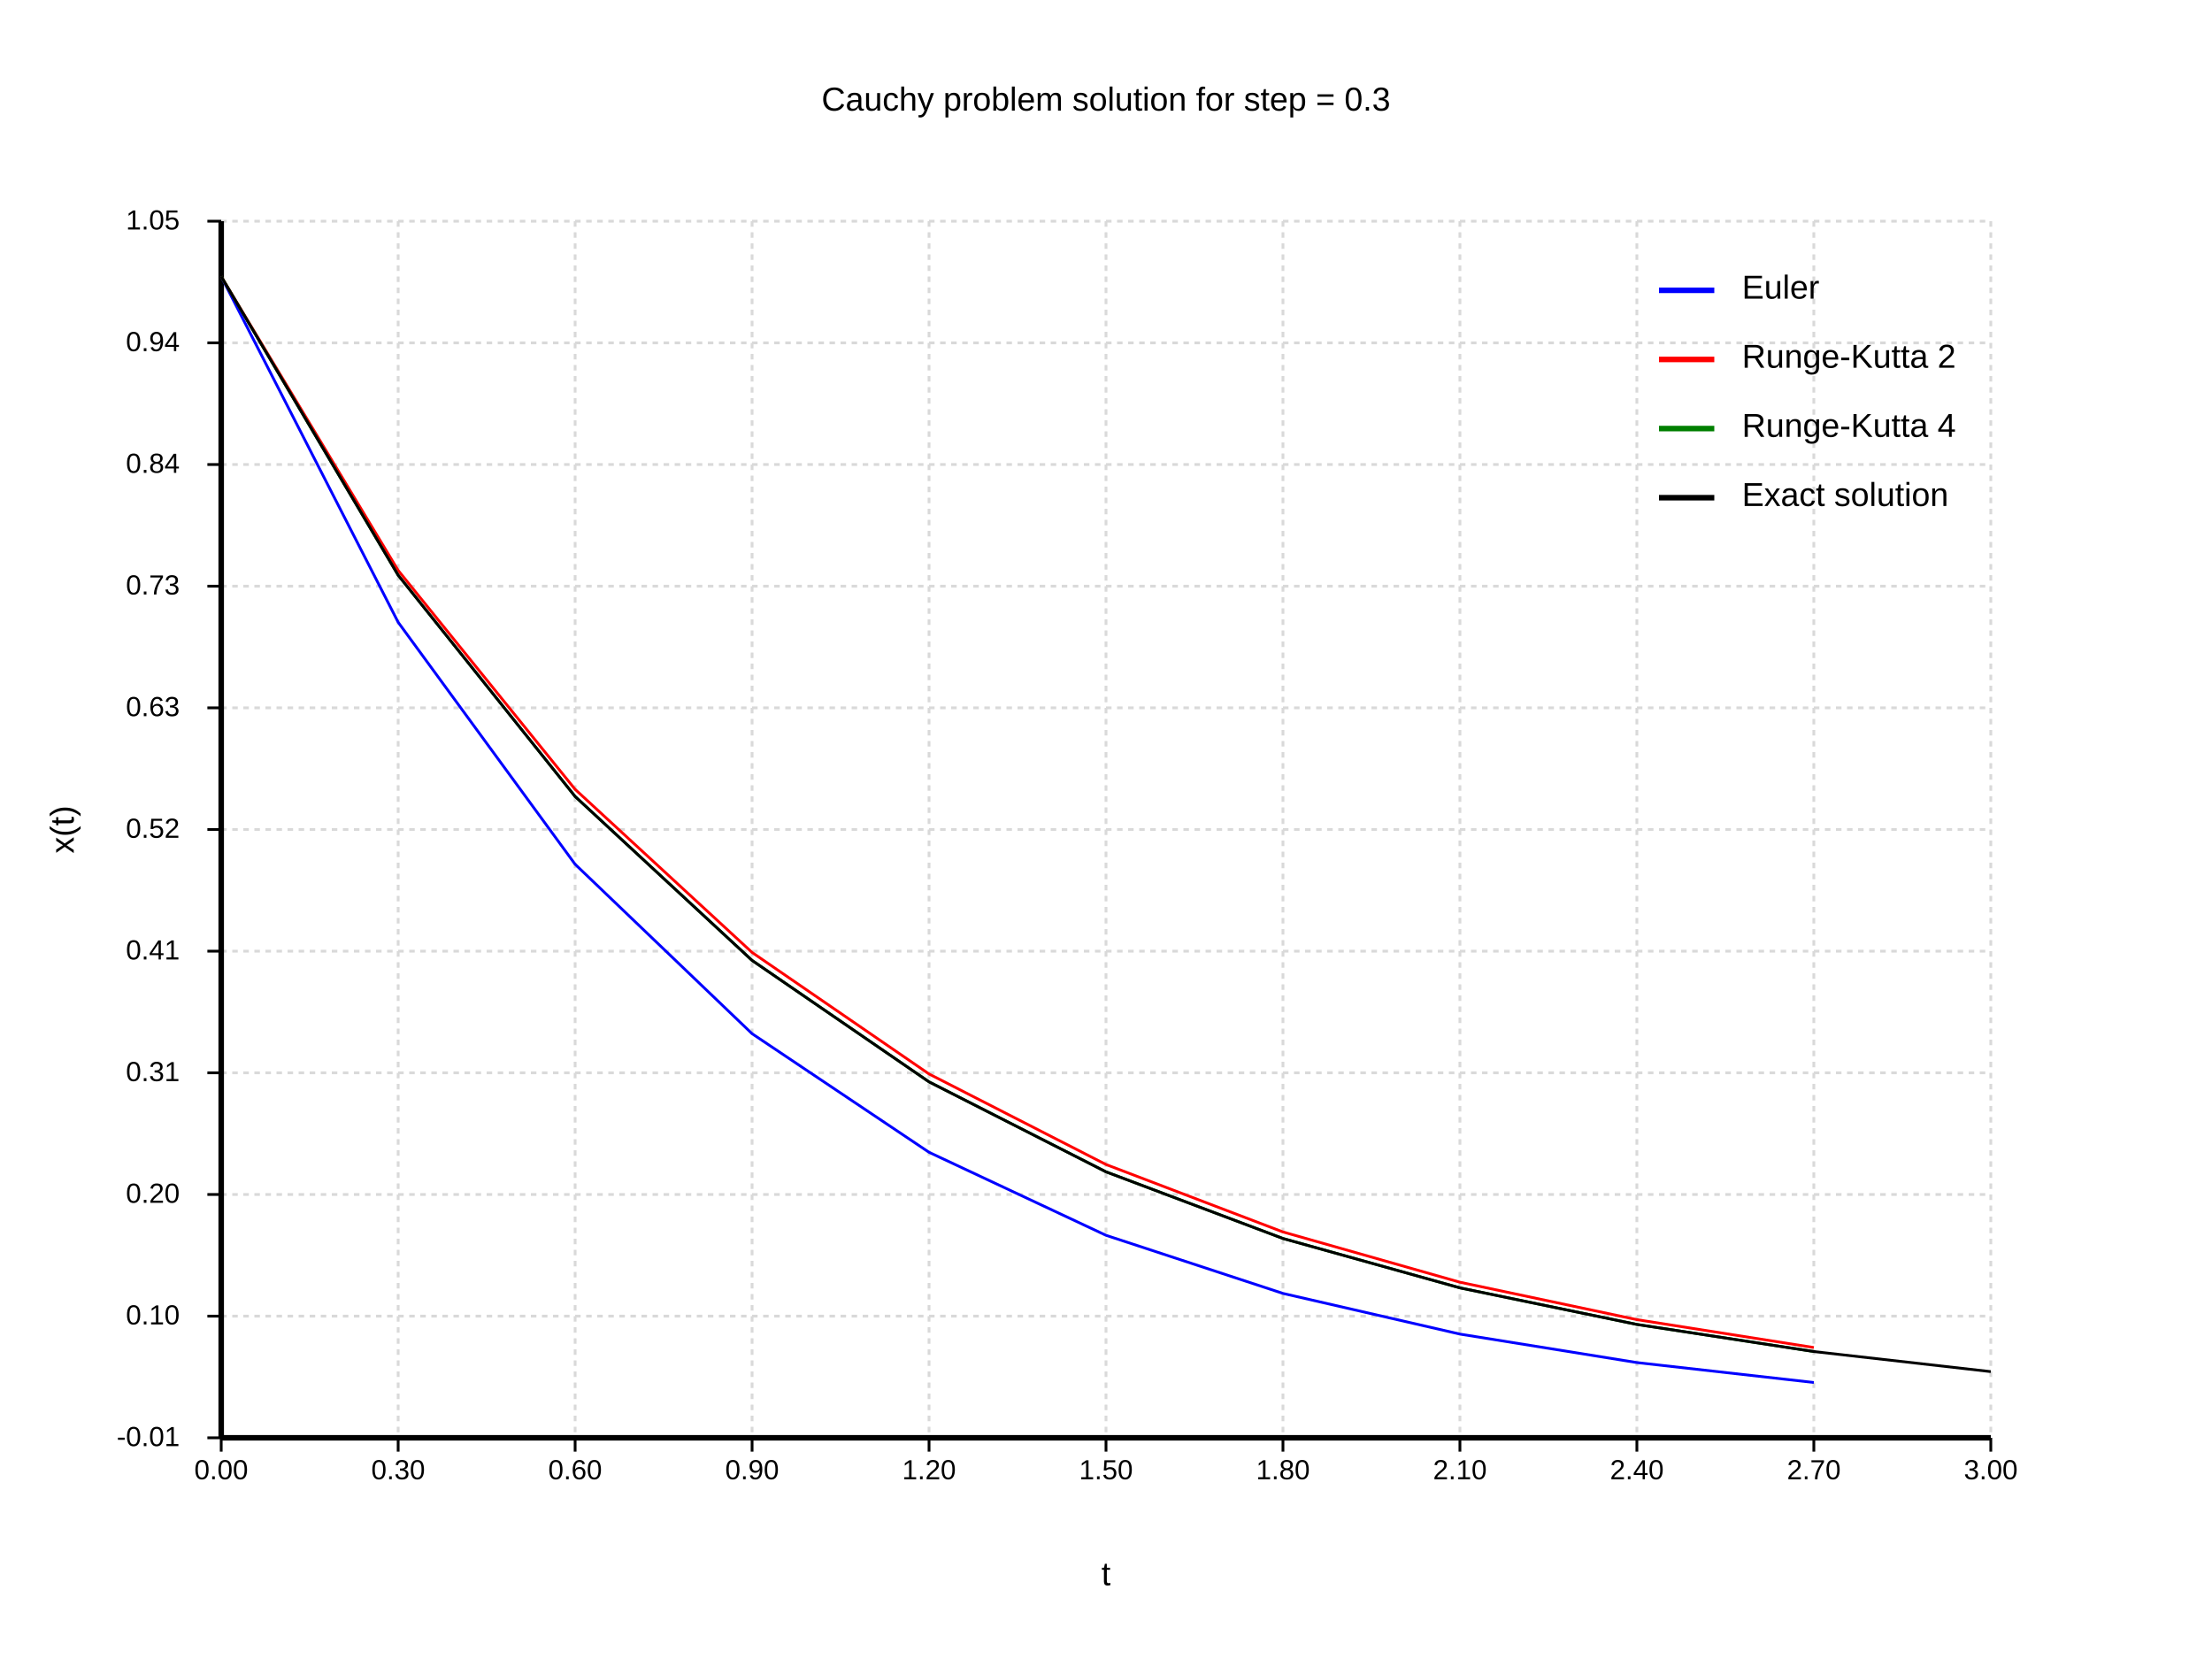
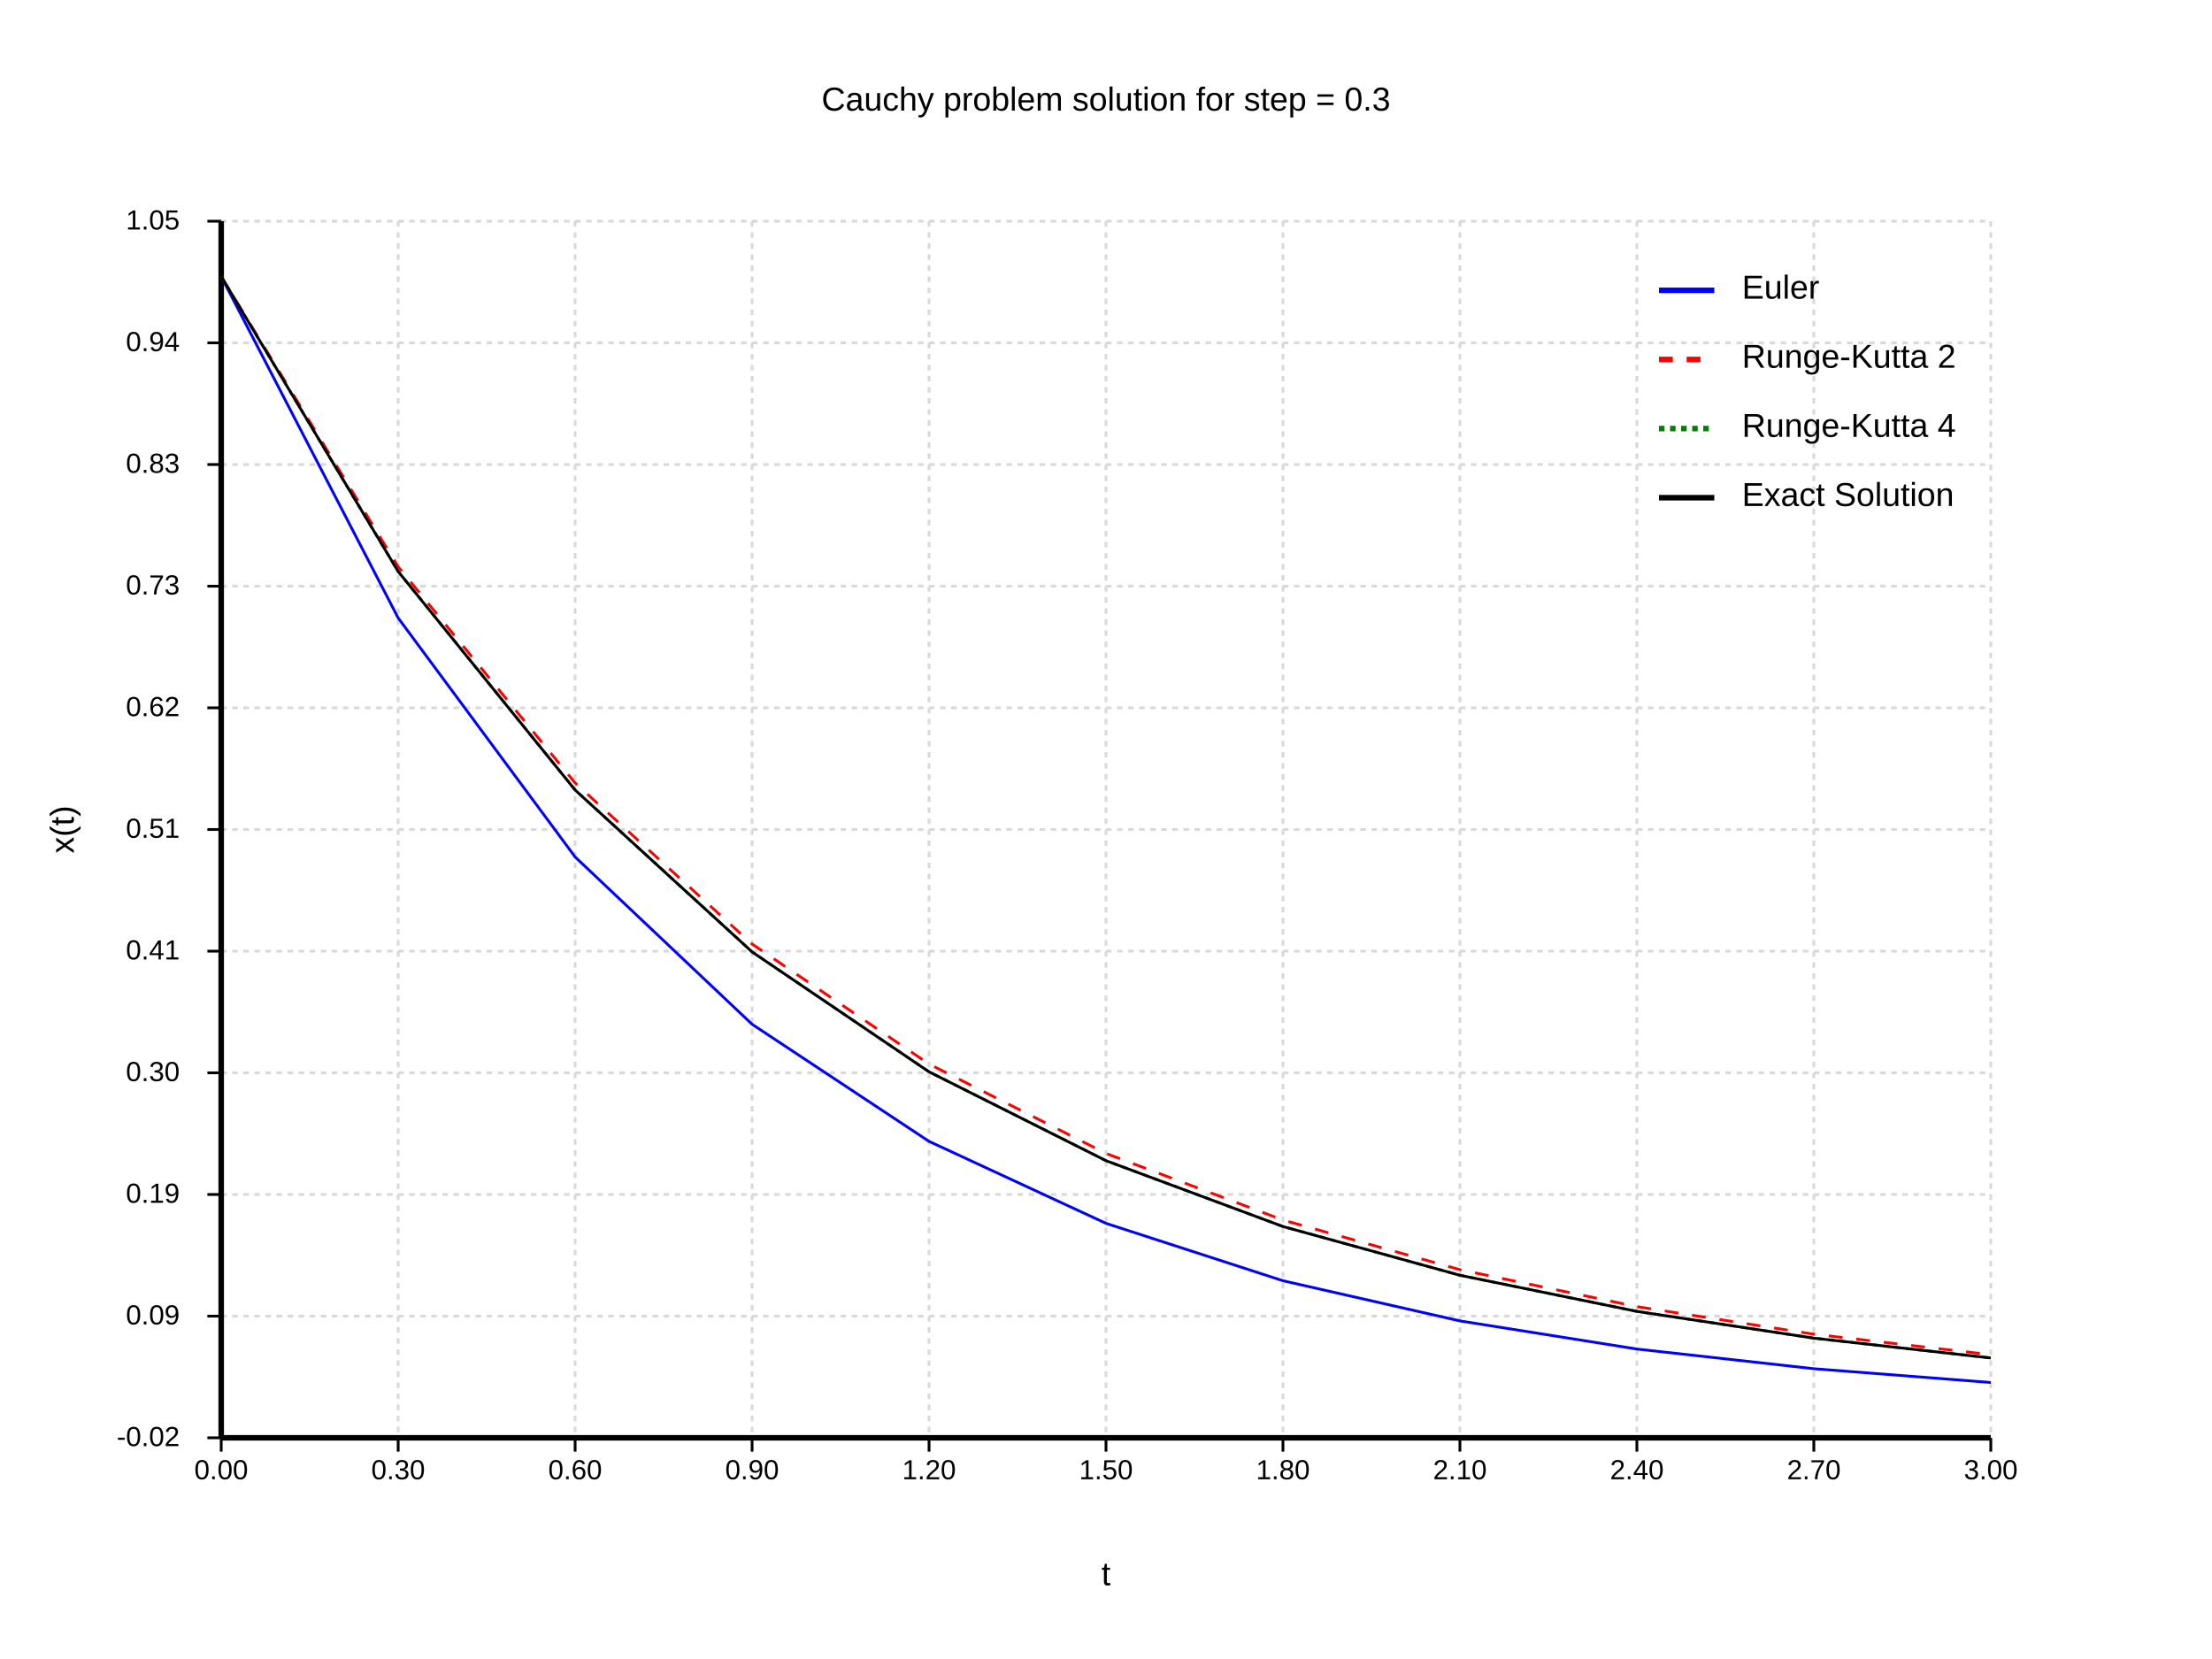
<svg xmlns="http://www.w3.org/2000/svg" width="800" height="600">
  <rect width="100%" height="100%" fill="#FFFFFF" />
  <g stroke="#7F7F7F" stroke-width="1" stroke-dasharray="2,2" opacity="0.3">
    <line x1="80" y1="80" x2="80" y2="520" />
    <line x1="144" y1="80" x2="144" y2="520" />
    <line x1="208" y1="80" x2="208" y2="520" />
    <line x1="272" y1="80" x2="272" y2="520" />
    <line x1="336" y1="80" x2="336" y2="520" />
    <line x1="400" y1="80" x2="400" y2="520" />
    <line x1="464" y1="80" x2="464" y2="520" />
    <line x1="528" y1="80" x2="528" y2="520" />
    <line x1="592" y1="80" x2="592" y2="520" />
    <line x1="656" y1="80" x2="656" y2="520" />
    <line x1="720" y1="80" x2="720" y2="520" />
    <line x1="80" y1="80" x2="720" y2="80" />
    <line x1="80" y1="124" x2="720" y2="124" />
    <line x1="80" y1="168" x2="720" y2="168" />
    <line x1="80" y1="212" x2="720" y2="212" />
    <line x1="80" y1="256" x2="720" y2="256" />
    <line x1="80" y1="300" x2="720" y2="300" />
    <line x1="80" y1="344" x2="720" y2="344" />
    <line x1="80" y1="388" x2="720" y2="388" />
    <line x1="80" y1="432" x2="720" y2="432" />
    <line x1="80" y1="476" x2="720" y2="476" />
    <line x1="80" y1="520" x2="720" y2="520" />
  </g>
  <g stroke="#000000" stroke-width="2">
    <line x1="80" y1="520" x2="720" y2="520" />
    <line x1="80" y1="80" x2="80" y2="520" />
  </g>
  <line x1="80" y1="520" x2="80" y2="525" stroke="#000000" stroke-width="1" />
  <text x="80" y="535" text-anchor="middle" font-family="Arial" font-size="10" fill="#000000">0.00</text>
  <line x1="144" y1="520" x2="144" y2="525" stroke="#000000" stroke-width="1" />
  <text x="144" y="535" text-anchor="middle" font-family="Arial" font-size="10" fill="#000000">0.30</text>
  <line x1="208" y1="520" x2="208" y2="525" stroke="#000000" stroke-width="1" />
  <text x="208" y="535" text-anchor="middle" font-family="Arial" font-size="10" fill="#000000">0.60</text>
  <line x1="272" y1="520" x2="272" y2="525" stroke="#000000" stroke-width="1" />
  <text x="272" y="535" text-anchor="middle" font-family="Arial" font-size="10" fill="#000000">0.90</text>
  <line x1="336" y1="520" x2="336" y2="525" stroke="#000000" stroke-width="1" />
  <text x="336" y="535" text-anchor="middle" font-family="Arial" font-size="10" fill="#000000">1.20</text>
  <line x1="400" y1="520" x2="400" y2="525" stroke="#000000" stroke-width="1" />
  <text x="400" y="535" text-anchor="middle" font-family="Arial" font-size="10" fill="#000000">1.50</text>
  <line x1="464" y1="520" x2="464" y2="525" stroke="#000000" stroke-width="1" />
  <text x="464" y="535" text-anchor="middle" font-family="Arial" font-size="10" fill="#000000">1.80</text>
  <line x1="528" y1="520" x2="528" y2="525" stroke="#000000" stroke-width="1" />
  <text x="528" y="535" text-anchor="middle" font-family="Arial" font-size="10" fill="#000000">2.10</text>
  <line x1="592" y1="520" x2="592" y2="525" stroke="#000000" stroke-width="1" />
  <text x="592" y="535" text-anchor="middle" font-family="Arial" font-size="10" fill="#000000">2.40</text>
  <line x1="656" y1="520" x2="656" y2="525" stroke="#000000" stroke-width="1" />
  <text x="656" y="535" text-anchor="middle" font-family="Arial" font-size="10" fill="#000000">2.70</text>
  <line x1="720" y1="520" x2="720" y2="525" stroke="#000000" stroke-width="1" />
  <text x="720" y="535" text-anchor="middle" font-family="Arial" font-size="10" fill="#000000">3.00</text>
  <line x1="75" y1="520" x2="80" y2="520" stroke="#000000" stroke-width="1" />
-   <text x="65" y="523" text-anchor="end" font-family="Arial" font-size="10" fill="#000000">-0.01</text>
+   <text x="65" y="523" text-anchor="end" font-family="Arial" font-size="10" fill="#000000">-0.02</text>
  <line x1="75" y1="476" x2="80" y2="476" stroke="#000000" stroke-width="1" />
-   <text x="65" y="479" text-anchor="end" font-family="Arial" font-size="10" fill="#000000">0.10</text>
+   <text x="65" y="479" text-anchor="end" font-family="Arial" font-size="10" fill="#000000">0.09</text>
  <line x1="75" y1="432" x2="80" y2="432" stroke="#000000" stroke-width="1" />
-   <text x="65" y="435" text-anchor="end" font-family="Arial" font-size="10" fill="#000000">0.20</text>
+   <text x="65" y="435" text-anchor="end" font-family="Arial" font-size="10" fill="#000000">0.19</text>
  <line x1="75" y1="388" x2="80" y2="388" stroke="#000000" stroke-width="1" />
-   <text x="65" y="391" text-anchor="end" font-family="Arial" font-size="10" fill="#000000">0.31</text>
+   <text x="65" y="391" text-anchor="end" font-family="Arial" font-size="10" fill="#000000">0.30</text>
  <line x1="75" y1="344" x2="80" y2="344" stroke="#000000" stroke-width="1" />
  <text x="65" y="347" text-anchor="end" font-family="Arial" font-size="10" fill="#000000">0.41</text>
  <line x1="75" y1="300" x2="80" y2="300" stroke="#000000" stroke-width="1" />
-   <text x="65" y="303" text-anchor="end" font-family="Arial" font-size="10" fill="#000000">0.52</text>
+   <text x="65" y="303" text-anchor="end" font-family="Arial" font-size="10" fill="#000000">0.51</text>
  <line x1="75" y1="256" x2="80" y2="256" stroke="#000000" stroke-width="1" />
-   <text x="65" y="259" text-anchor="end" font-family="Arial" font-size="10" fill="#000000">0.63</text>
+   <text x="65" y="259" text-anchor="end" font-family="Arial" font-size="10" fill="#000000">0.62</text>
  <line x1="75" y1="212" x2="80" y2="212" stroke="#000000" stroke-width="1" />
  <text x="65" y="215" text-anchor="end" font-family="Arial" font-size="10" fill="#000000">0.73</text>
  <line x1="75" y1="168" x2="80" y2="168" stroke="#000000" stroke-width="1" />
-   <text x="65" y="171" text-anchor="end" font-family="Arial" font-size="10" fill="#000000">0.84</text>
+   <text x="65" y="171" text-anchor="end" font-family="Arial" font-size="10" fill="#000000">0.83</text>
  <line x1="75" y1="124" x2="80" y2="124" stroke="#000000" stroke-width="1" />
  <text x="65" y="127" text-anchor="end" font-family="Arial" font-size="10" fill="#000000">0.94</text>
  <line x1="75" y1="80" x2="80" y2="80" stroke="#000000" stroke-width="1" />
  <text x="65" y="83" text-anchor="end" font-family="Arial" font-size="10" fill="#000000">1.05</text>
-   <polyline points="80,100 144,225.046 208,312.578 272,373.851 336,416.742 400,446.765 464,467.782 528,482.493 592,492.791 656,500 " fill="none" stroke="#0000FF" stroke-width="1" stroke-dasharray="" opacity="1" />
-   <polyline points="80,100 144,206.289 208,285.475 272,344.468 336,388.418 400,421.16 464,445.554 528,463.727 592,477.265 656,487.352 " fill="none" stroke="#FF0000" stroke-width="1" stroke-dasharray="" opacity="1" />
-   <polyline points="80,100 144,208.024 208,288.053 272,347.341 336,391.263 400,423.803 464,447.91 528,465.769 592,478.999 656,488.801 " fill="none" stroke="#007F00" stroke-width="1" stroke-dasharray="" opacity="1" />
-   <polyline points="80,100 144,208.032 208,288.064 272,347.354 336,391.276 400,423.815 464,447.92 528,465.778 592,479.007 656,488.808 720,496.068 " fill="none" stroke="#000000" stroke-width="1" stroke-dasharray="" opacity="1" />
+   <polyline points="80,100 144,223.488 208,309.93 272,370.439 336,412.796 400,442.445 464,463.2 528,477.728 592,487.898 656,495.017 720,500 720,500 " fill="none" stroke="#0000FF" stroke-width="1" stroke-dasharray="" opacity="1" />
+   <polyline points="80,100 144,204.965 208,283.164 272,341.422 336,384.824 400,417.159 464,441.249 528,459.195 592,472.565 656,482.526 720,489.947 720,489.947 " fill="none" stroke="#FF0000" stroke-width="1" stroke-dasharray="5,5" opacity="1" />
+   <polyline points="80,100 144,206.678 208,285.71 272,344.259 336,387.635 400,419.769 464,443.575 528,461.212 592,474.278 656,483.957 720,491.128 720,491.128 " fill="none" stroke="#007F00" stroke-width="1" stroke-dasharray="2,2" opacity="1" />
+   <polyline points="80,100 144,206.686 208,285.722 272,344.272 336,387.648 400,419.781 464,443.586 528,461.221 592,474.285 656,483.964 720,491.134 " fill="none" stroke="#000000" stroke-width="1" stroke-dasharray="" opacity="1" />
  <text x="400" y="40" text-anchor="middle" font-family="Arial" font-size="12" fill="#000000">Cauchy problem solution for step = 0.3</text>
  <text x="400" y="573.333" text-anchor="middle" font-family="Arial" font-size="12" fill="#000000">t</text>
  <text x="26.667" y="300" text-anchor="middle" transform="rotate(-90,26.6667,300)" font-family="Arial" font-size="12" fill="#000000">x(t)</text>
  <rect x="590" y="90" width="120" height="0" fill="#FFFFFF" opacity="0.8" stroke="black" stroke-width="1" />
  <line x1="600" y1="105" x2="620" y2="105" stroke="#0000FF" stroke-width="2" opacity="1" />
  <text x="630" y="108" font-family="Arial" font-size="12">Euler</text>
-   <line x1="600" y1="130" x2="620" y2="130" stroke="#FF0000" stroke-width="2" opacity="1" />
+   <line x1="600" y1="130" x2="620" y2="130" stroke="#FF0000" stroke-width="2" stroke-dasharray="5,5" opacity="1" />
  <text x="630" y="133" font-family="Arial" font-size="12">Runge-Kutta 2</text>
-   <line x1="600" y1="155" x2="620" y2="155" stroke="#007F00" stroke-width="2" opacity="1" />
+   <line x1="600" y1="155" x2="620" y2="155" stroke="#007F00" stroke-width="2" stroke-dasharray="2,2" opacity="1" />
  <text x="630" y="158" font-family="Arial" font-size="12">Runge-Kutta 4</text>
  <line x1="600" y1="180" x2="620" y2="180" stroke="#000000" stroke-width="2" opacity="1" />
-   <text x="630" y="183" font-family="Arial" font-size="12">Exact solution</text>
+   <text x="630" y="183" font-family="Arial" font-size="12">Exact Solution</text>
</svg>
